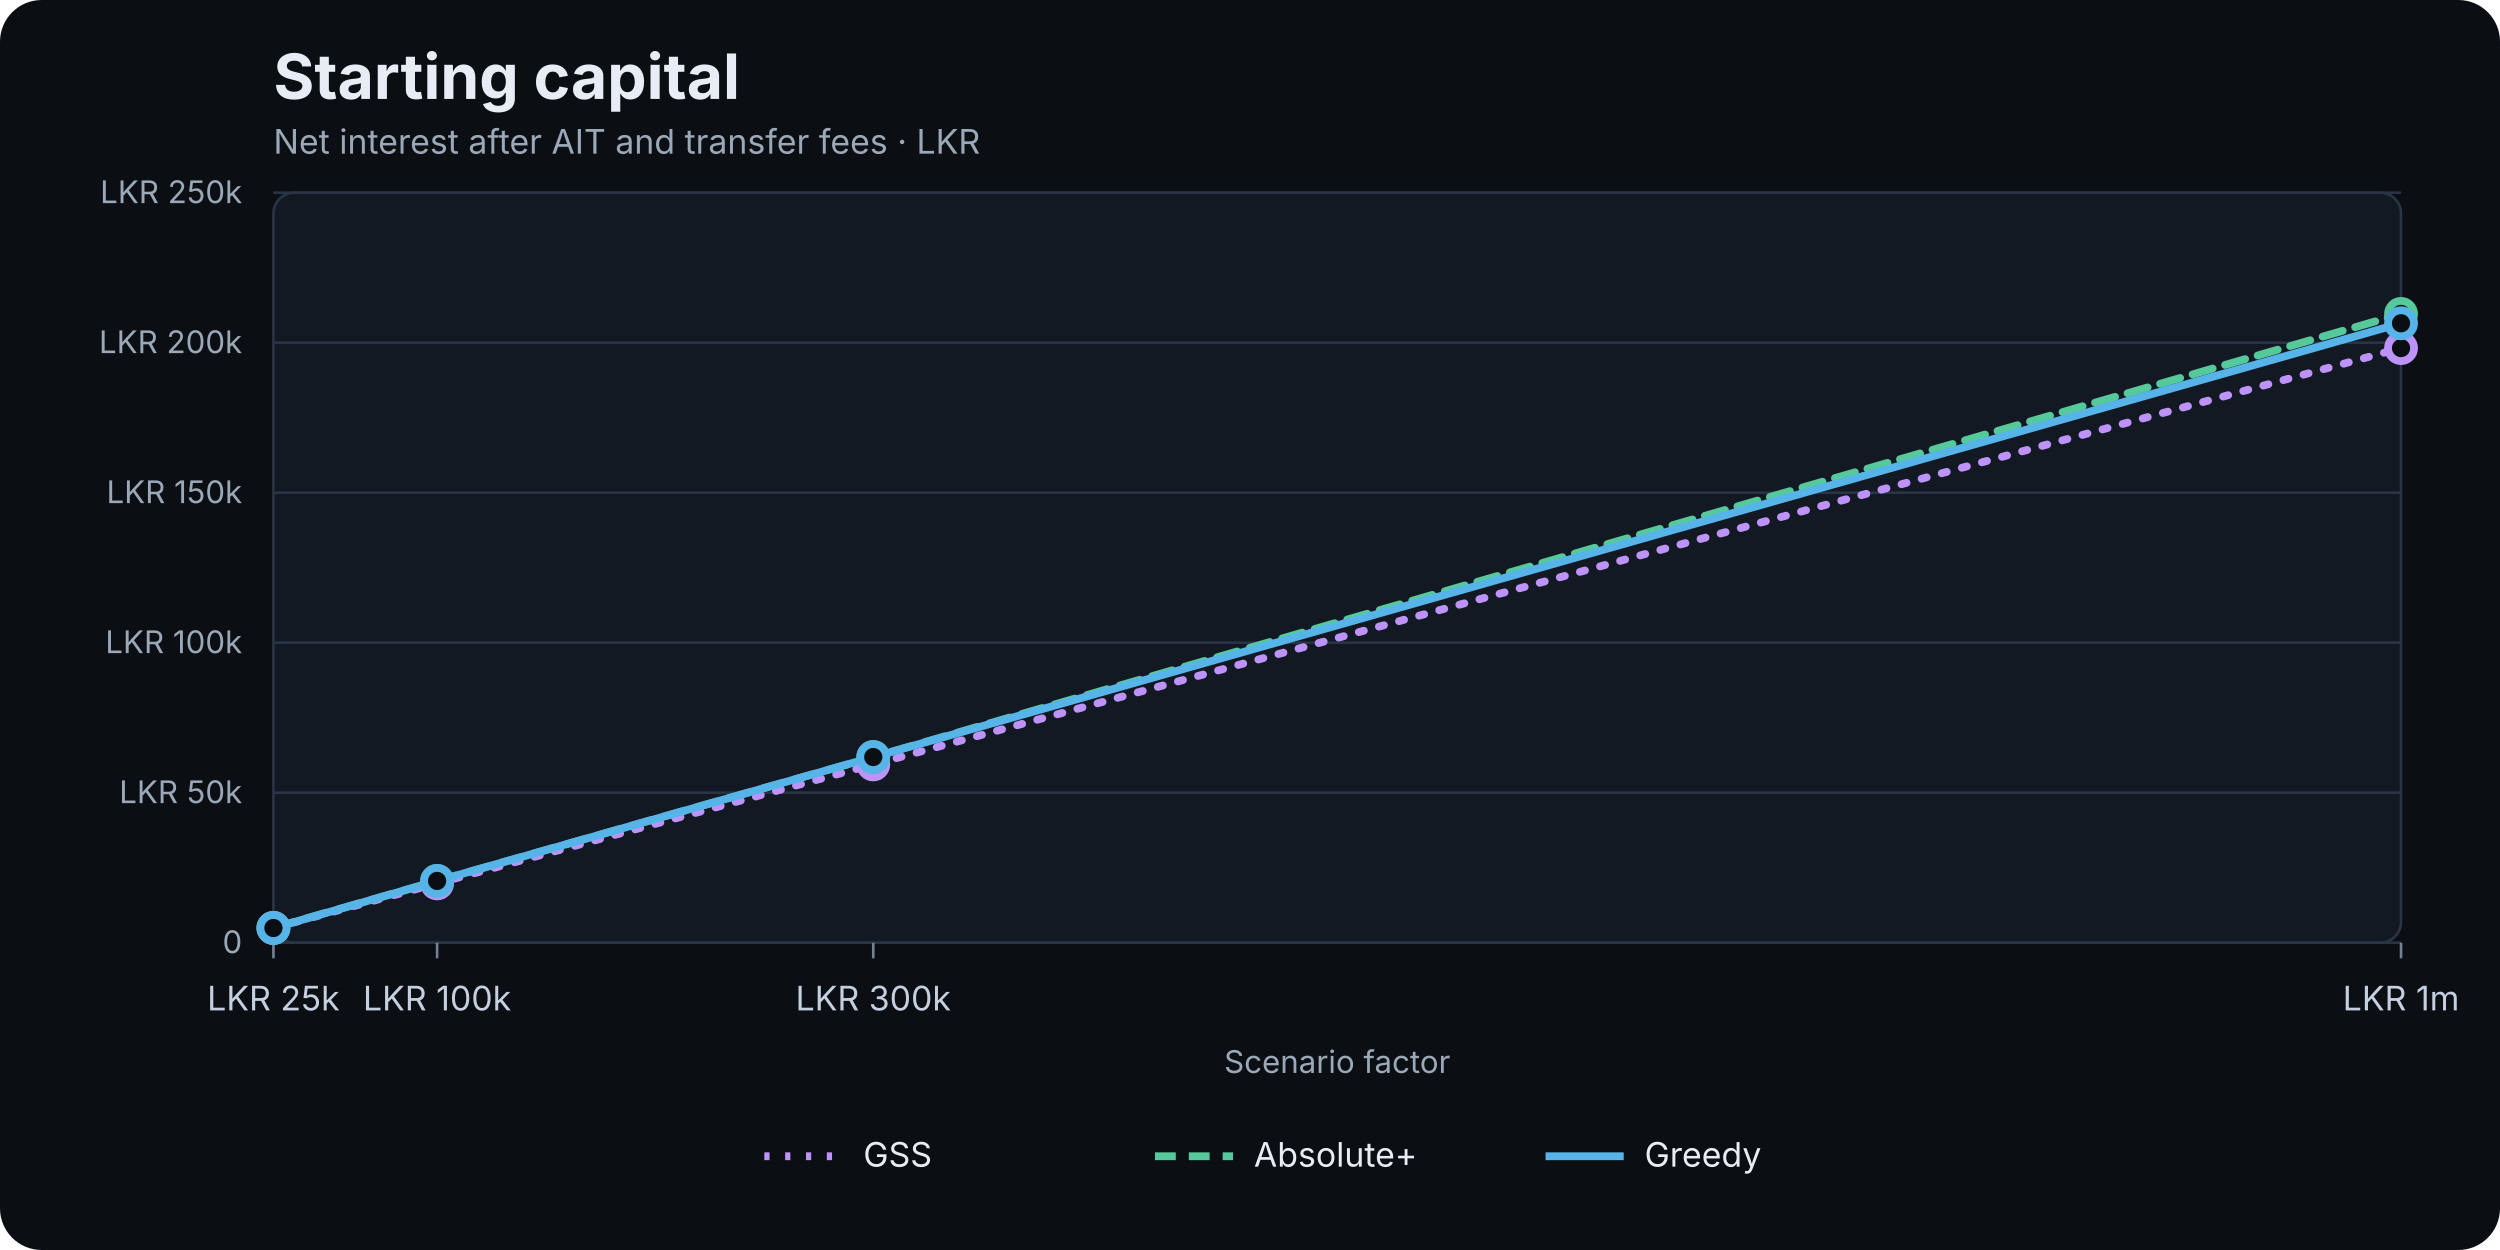
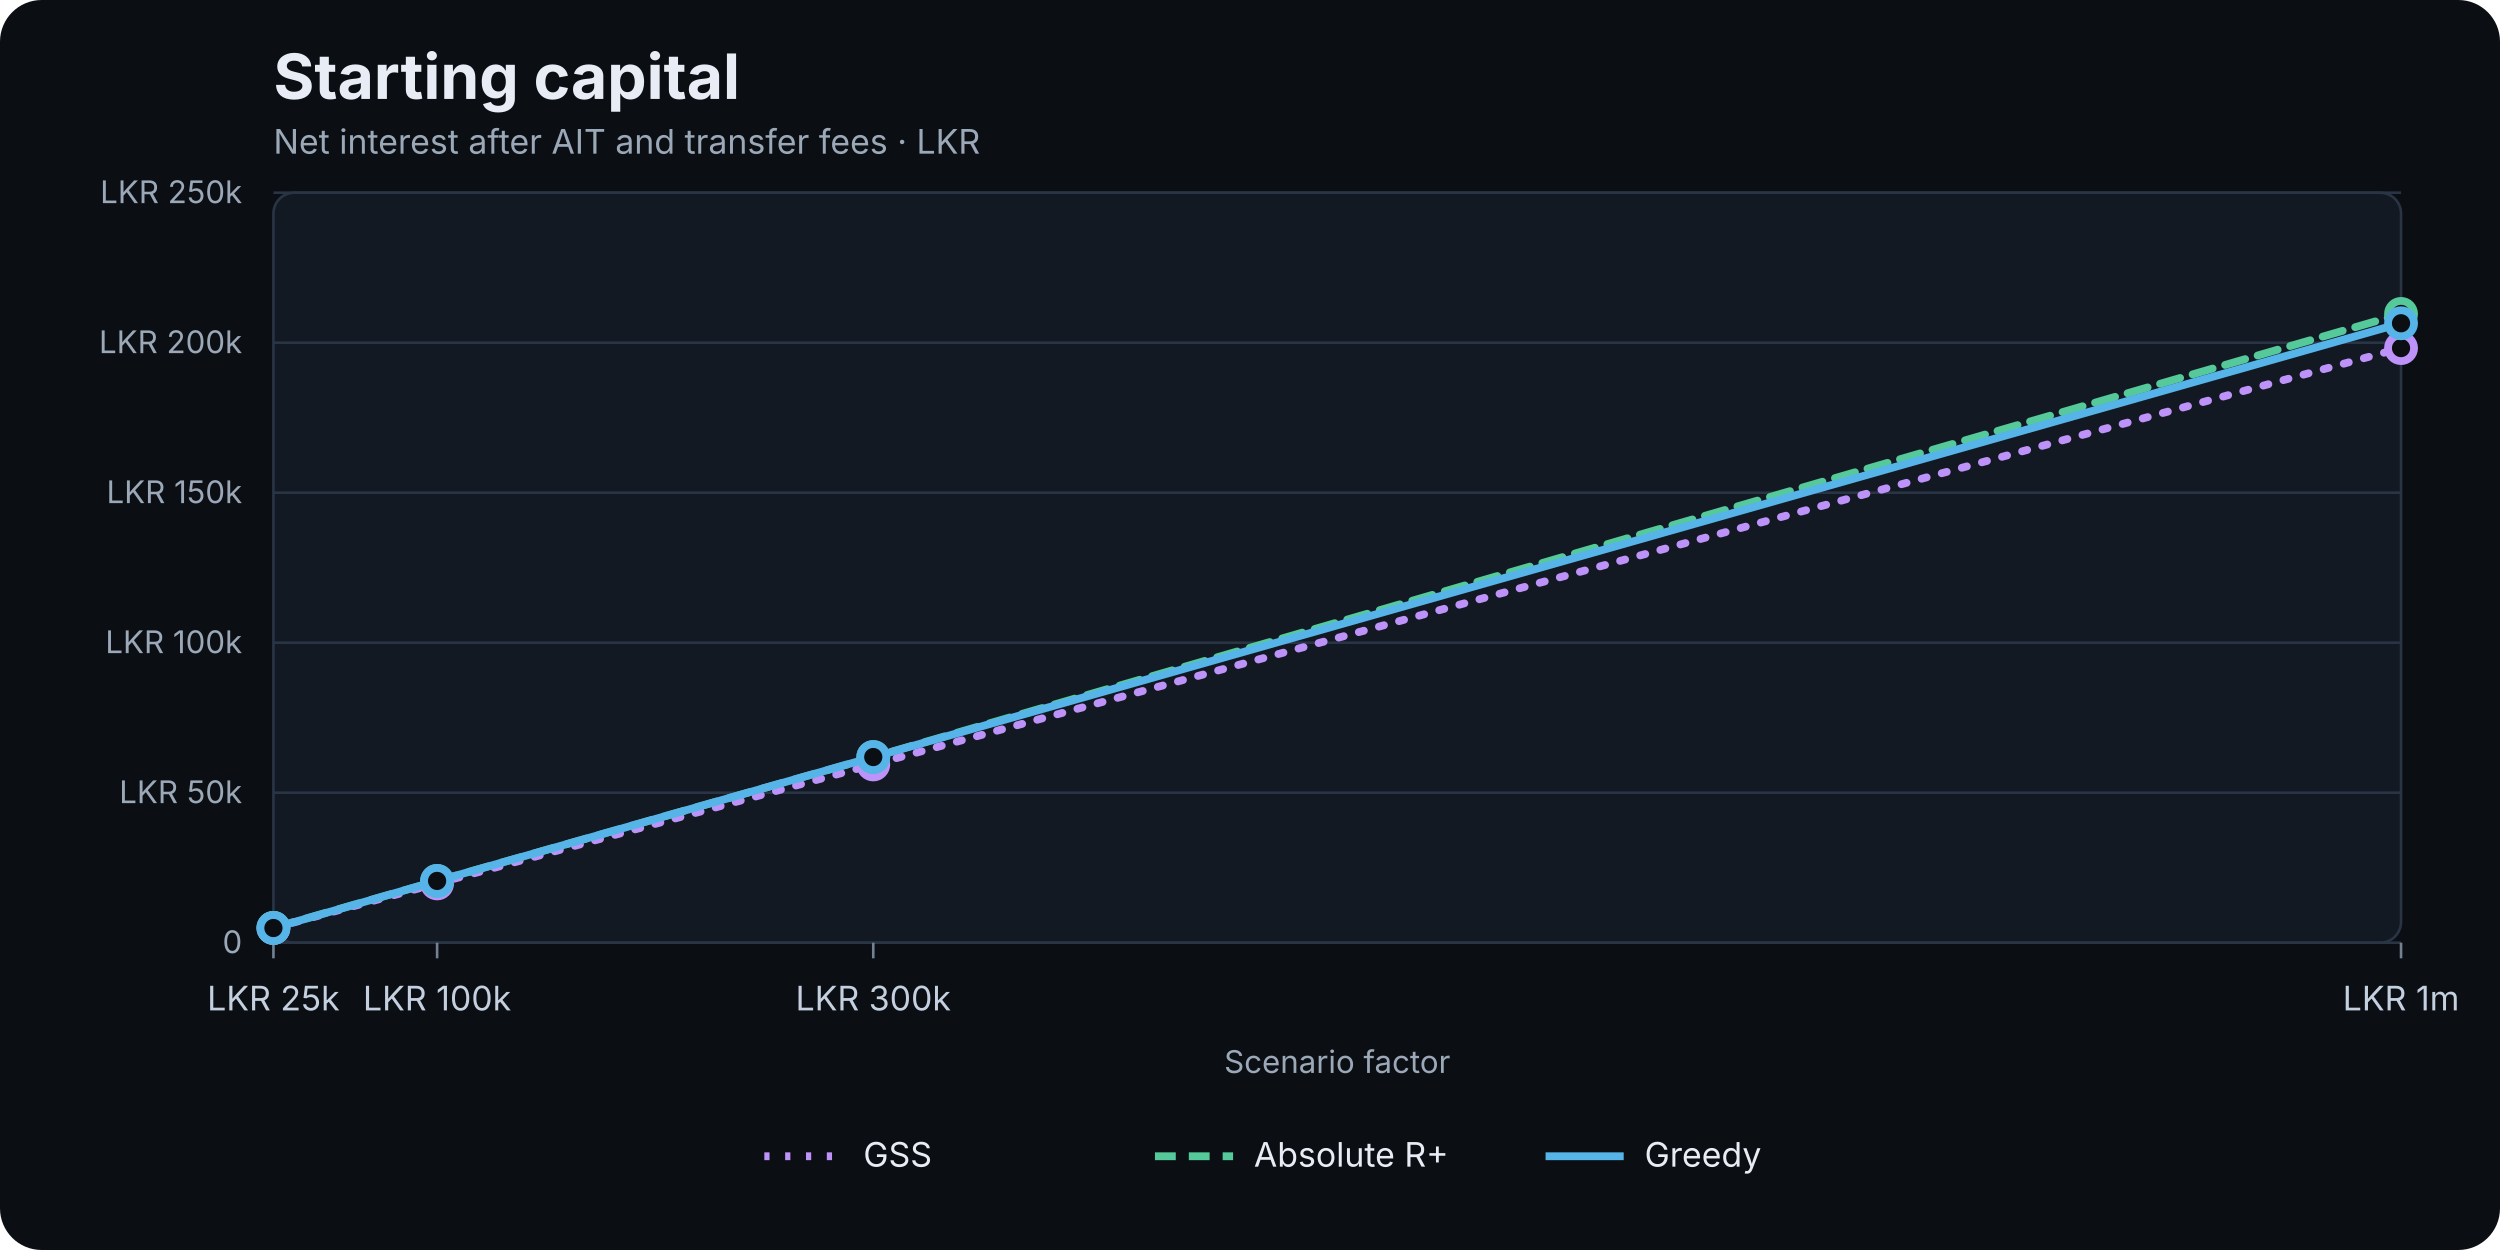
<svg xmlns="http://www.w3.org/2000/svg" width="960" height="480" viewBox="0 0 960 480" role="img" aria-labelledby="title desc">
  <rect width="960" height="480" rx="16" fill="#0b0e13" />
  <text x="105" y="38" fill="#e8edf5" font-family="Inter,system-ui,sans-serif" font-size="24" font-weight="700">Starting capital</text>
  <text x="105" y="59" fill="#9ba8b8" font-family="Inter,system-ui,sans-serif" font-size="13">Net interest after AIT and transfer fees · LKR</text>
  <rect x="105" y="74" width="817" height="288" rx="8" fill="#131923" stroke="#293445" />
  <line x1="105" y1="362" x2="922" y2="362" stroke="#293445" />
  <text x="93" y="366" text-anchor="end" fill="#9ba8b8" font-family="Inter,system-ui,sans-serif" font-size="12">0</text>
  <line x1="105" y1="304.4" x2="922" y2="304.4" stroke="#293445" />
  <text x="93" y="308.4" text-anchor="end" fill="#9ba8b8" font-family="Inter,system-ui,sans-serif" font-size="12">LKR 50k</text>
  <line x1="105" y1="246.8" x2="922" y2="246.8" stroke="#293445" />
  <text x="93" y="250.8" text-anchor="end" fill="#9ba8b8" font-family="Inter,system-ui,sans-serif" font-size="12">LKR 100k</text>
  <line x1="105" y1="189.2" x2="922" y2="189.2" stroke="#293445" />
  <text x="93" y="193.2" text-anchor="end" fill="#9ba8b8" font-family="Inter,system-ui,sans-serif" font-size="12">LKR 150k</text>
  <line x1="105" y1="131.6" x2="922" y2="131.6" stroke="#293445" />
  <text x="93" y="135.6" text-anchor="end" fill="#9ba8b8" font-family="Inter,system-ui,sans-serif" font-size="12">LKR 200k</text>
  <line x1="105" y1="74" x2="922" y2="74" stroke="#293445" />
  <text x="93" y="78" text-anchor="end" fill="#9ba8b8" font-family="Inter,system-ui,sans-serif" font-size="12">LKR 250k</text>
  <line x1="105" y1="362" x2="105" y2="368" stroke="#738195" />
  <text x="105" y="388" text-anchor="middle" fill="#c4d0df" font-family="Inter,system-ui,sans-serif" font-size="13">LKR 25k</text>
  <line x1="167.846" y1="362" x2="167.846" y2="368" stroke="#738195" />
  <text x="167.846" y="388" text-anchor="middle" fill="#c4d0df" font-family="Inter,system-ui,sans-serif" font-size="13">LKR 100k</text>
  <line x1="335.333" y1="362" x2="335.333" y2="368" stroke="#738195" />
  <text x="335.333" y="388" text-anchor="middle" fill="#c4d0df" font-family="Inter,system-ui,sans-serif" font-size="13">LKR 300k</text>
  <line x1="922" y1="362" x2="922" y2="368" stroke="#738195" />
  <text x="922" y="388" text-anchor="middle" fill="#c4d0df" font-family="Inter,system-ui,sans-serif" font-size="13">LKR 1m</text>
  <polyline points="105,356.359 167.846,339.228 335.333,293.546 922,133.661" fill="none" stroke="#bd93f9" stroke-width="3" stroke-linecap="round" stroke-linejoin="round" stroke-dasharray="2 6" />
  <circle cx="105" cy="356.359" r="5" fill="#0b0e13" stroke="#bd93f9" stroke-width="3" />
  <circle cx="167.846" cy="339.228" r="5" fill="#0b0e13" stroke="#bd93f9" stroke-width="3" />
  <circle cx="335.333" cy="293.546" r="5" fill="#0b0e13" stroke="#bd93f9" stroke-width="3" />
  <circle cx="922" cy="133.661" r="5" fill="#0b0e13" stroke="#bd93f9" stroke-width="3" />
  <polyline points="105,356.285 167.846,338.274 335.333,290.707 922,120.545" fill="none" stroke="#55c99a" stroke-width="3" stroke-linecap="round" stroke-linejoin="round" stroke-dasharray="8 5" />
  <circle cx="105" cy="356.285" r="5" fill="#0b0e13" stroke="#55c99a" stroke-width="3" />
  <circle cx="167.846" cy="338.274" r="5" fill="#0b0e13" stroke="#55c99a" stroke-width="3" />
  <circle cx="335.333" cy="290.707" r="5" fill="#0b0e13" stroke="#55c99a" stroke-width="3" />
  <circle cx="922" cy="120.545" r="5" fill="#0b0e13" stroke="#55c99a" stroke-width="3" />
  <polyline points="105,356.359 167.846,338.274 335.333,290.707 922,124.135" fill="none" stroke="#56b4e9" stroke-width="3" stroke-linecap="round" stroke-linejoin="round" />
  <circle cx="105" cy="356.359" r="5" fill="#0b0e13" stroke="#56b4e9" stroke-width="3" />
  <circle cx="167.846" cy="338.274" r="5" fill="#0b0e13" stroke="#56b4e9" stroke-width="3" />
  <circle cx="335.333" cy="290.707" r="5" fill="#0b0e13" stroke="#56b4e9" stroke-width="3" />
  <circle cx="922" cy="124.135" r="5" fill="#0b0e13" stroke="#56b4e9" stroke-width="3" />
  <line x1="293.5" y1="444" x2="323.5" y2="444" stroke="#bd93f9" stroke-width="3" stroke-dasharray="2 6" />
  <text x="331.5" y="448" fill="#e8edf5" font-family="Inter,system-ui,sans-serif" font-size="13">GSS</text>
  <line x1="443.5" y1="444" x2="473.5" y2="444" stroke="#55c99a" stroke-width="3" stroke-dasharray="8 5" />
-   <text x="481.5" y="448" fill="#e8edf5" font-family="Inter,system-ui,sans-serif" font-size="13">Absolute+</text>
+   <text x="481.5" y="448" fill="#e8edf5" font-family="Inter,system-ui,sans-serif" font-size="13">Absolute R+</text>
  <line x1="593.5" y1="444" x2="623.5" y2="444" stroke="#56b4e9" stroke-width="3" />
  <text x="631.5" y="448" fill="#e8edf5" font-family="Inter,system-ui,sans-serif" font-size="13">Greedy</text>
  <text x="513.5" y="412" text-anchor="middle" fill="#9ba8b8" font-family="Inter,system-ui,sans-serif" font-size="12">Scenario factor</text>
</svg>
